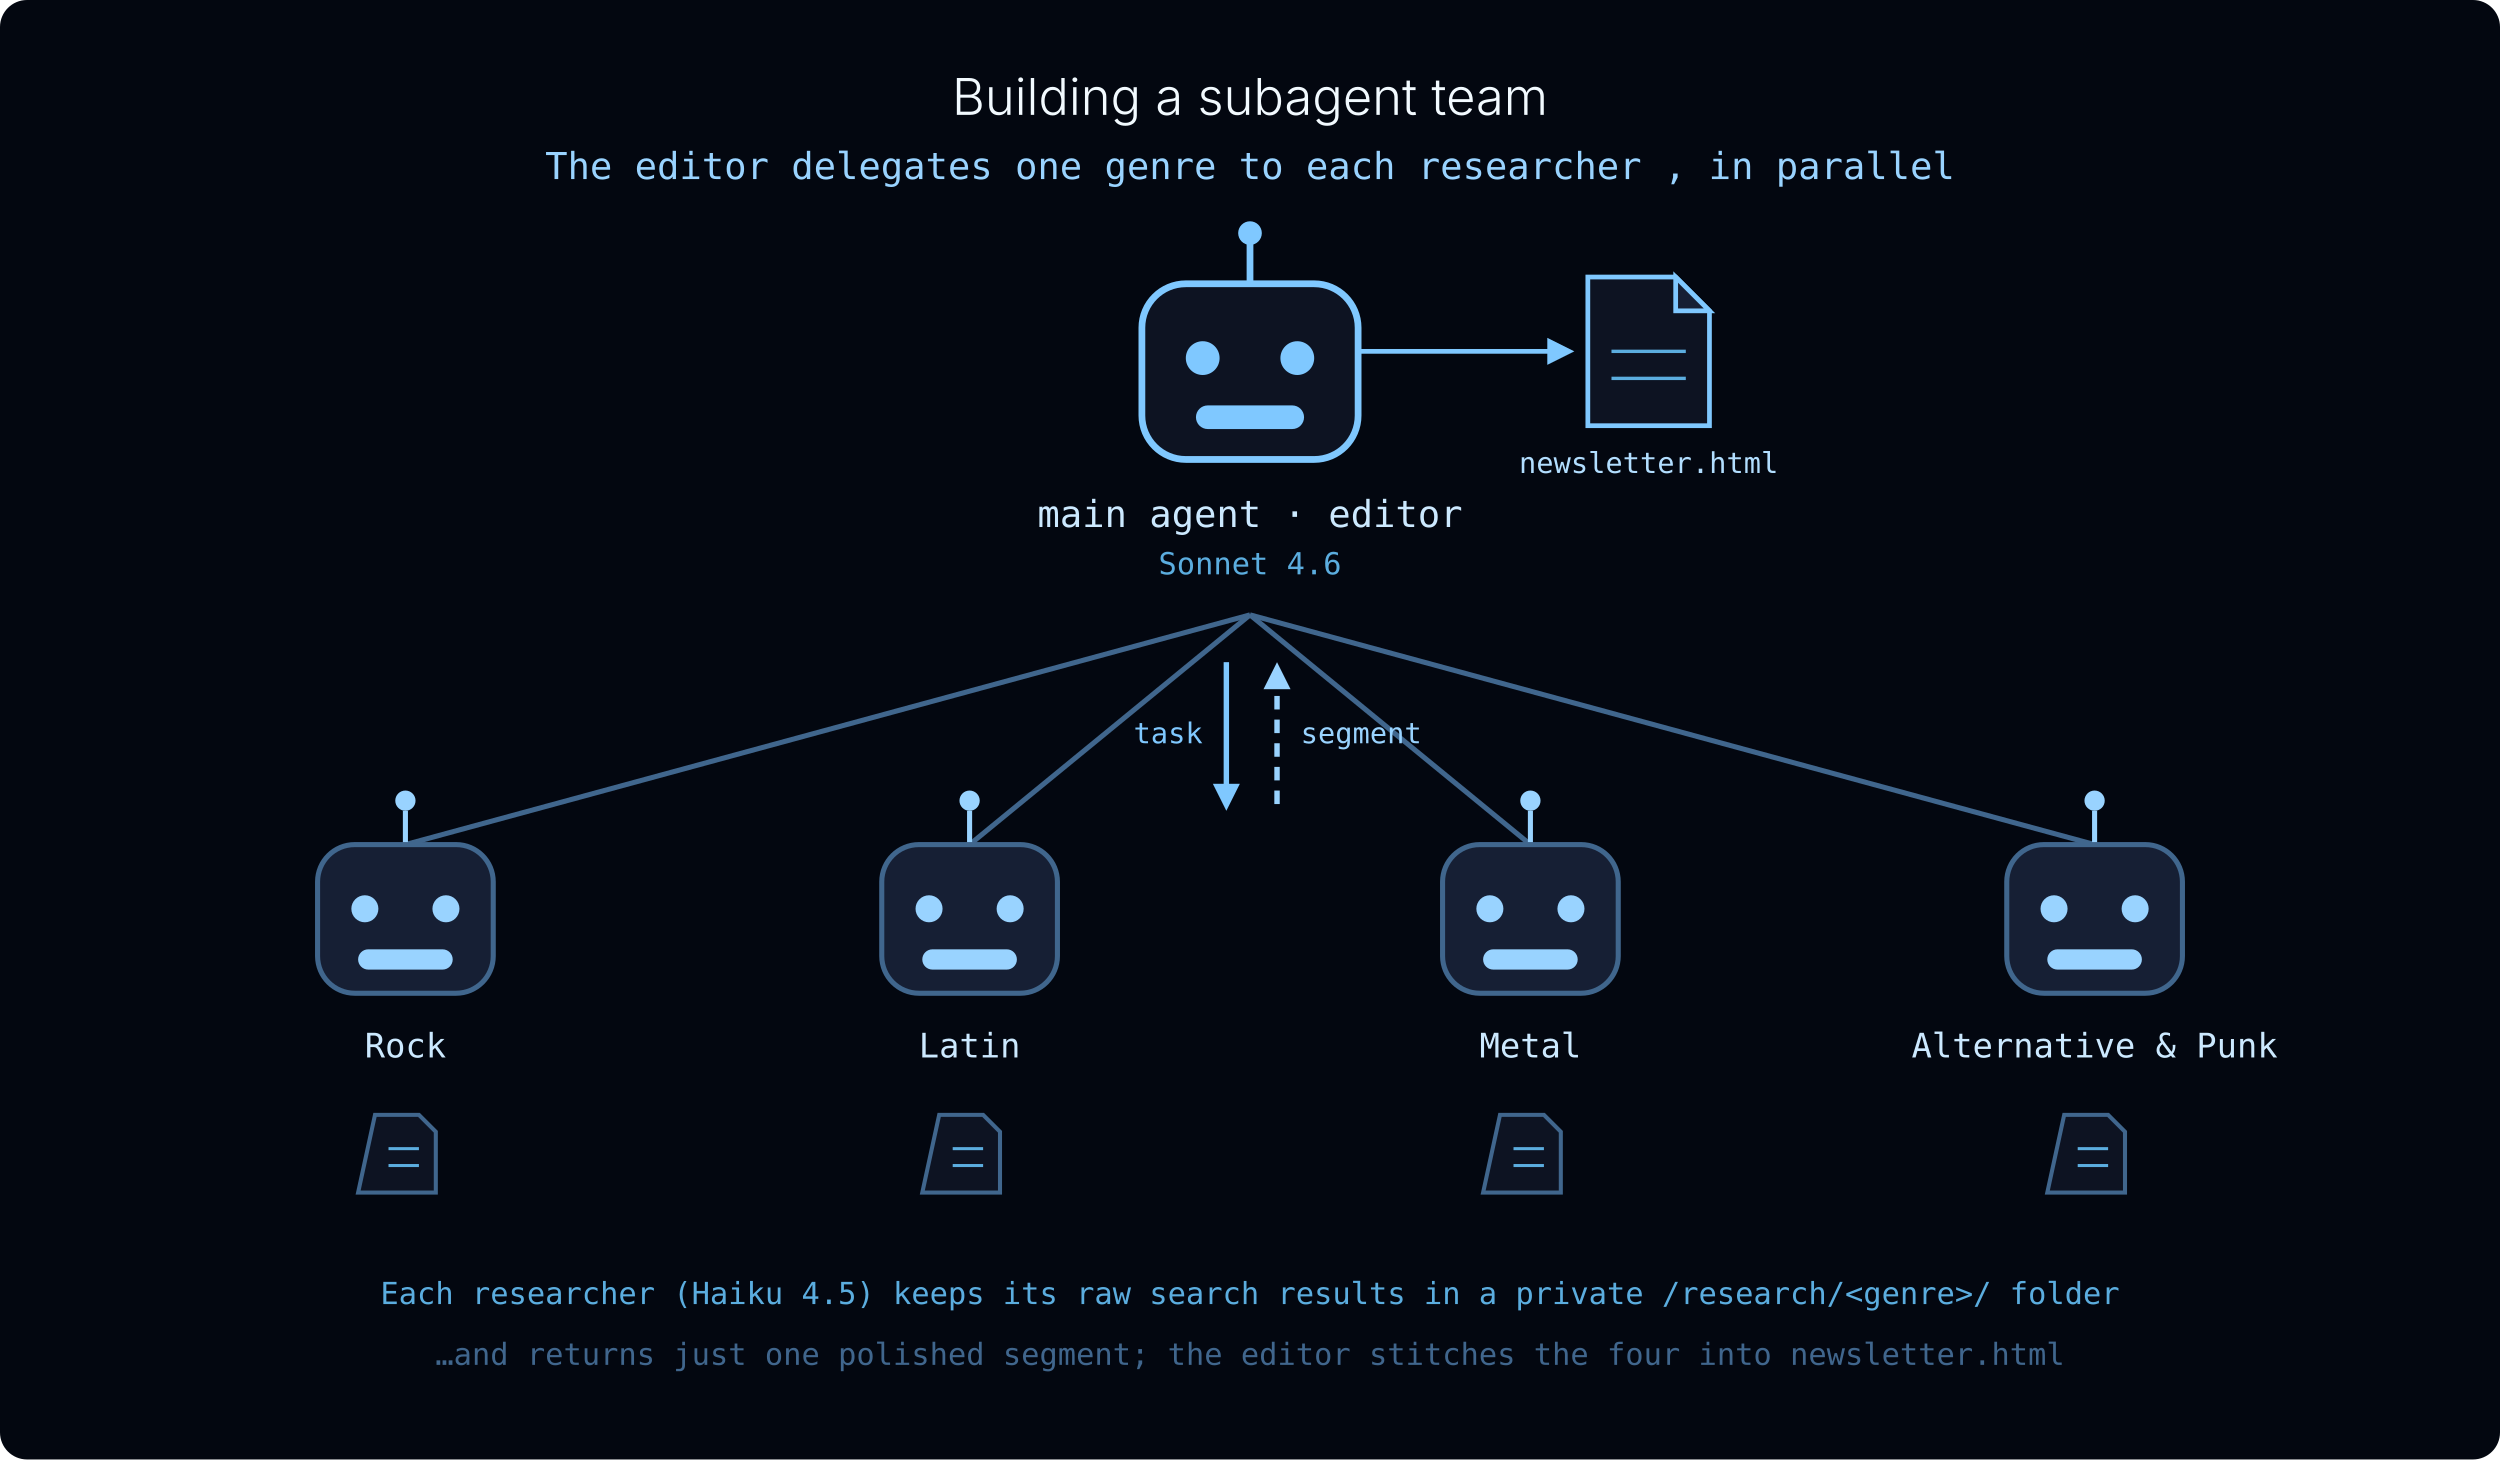
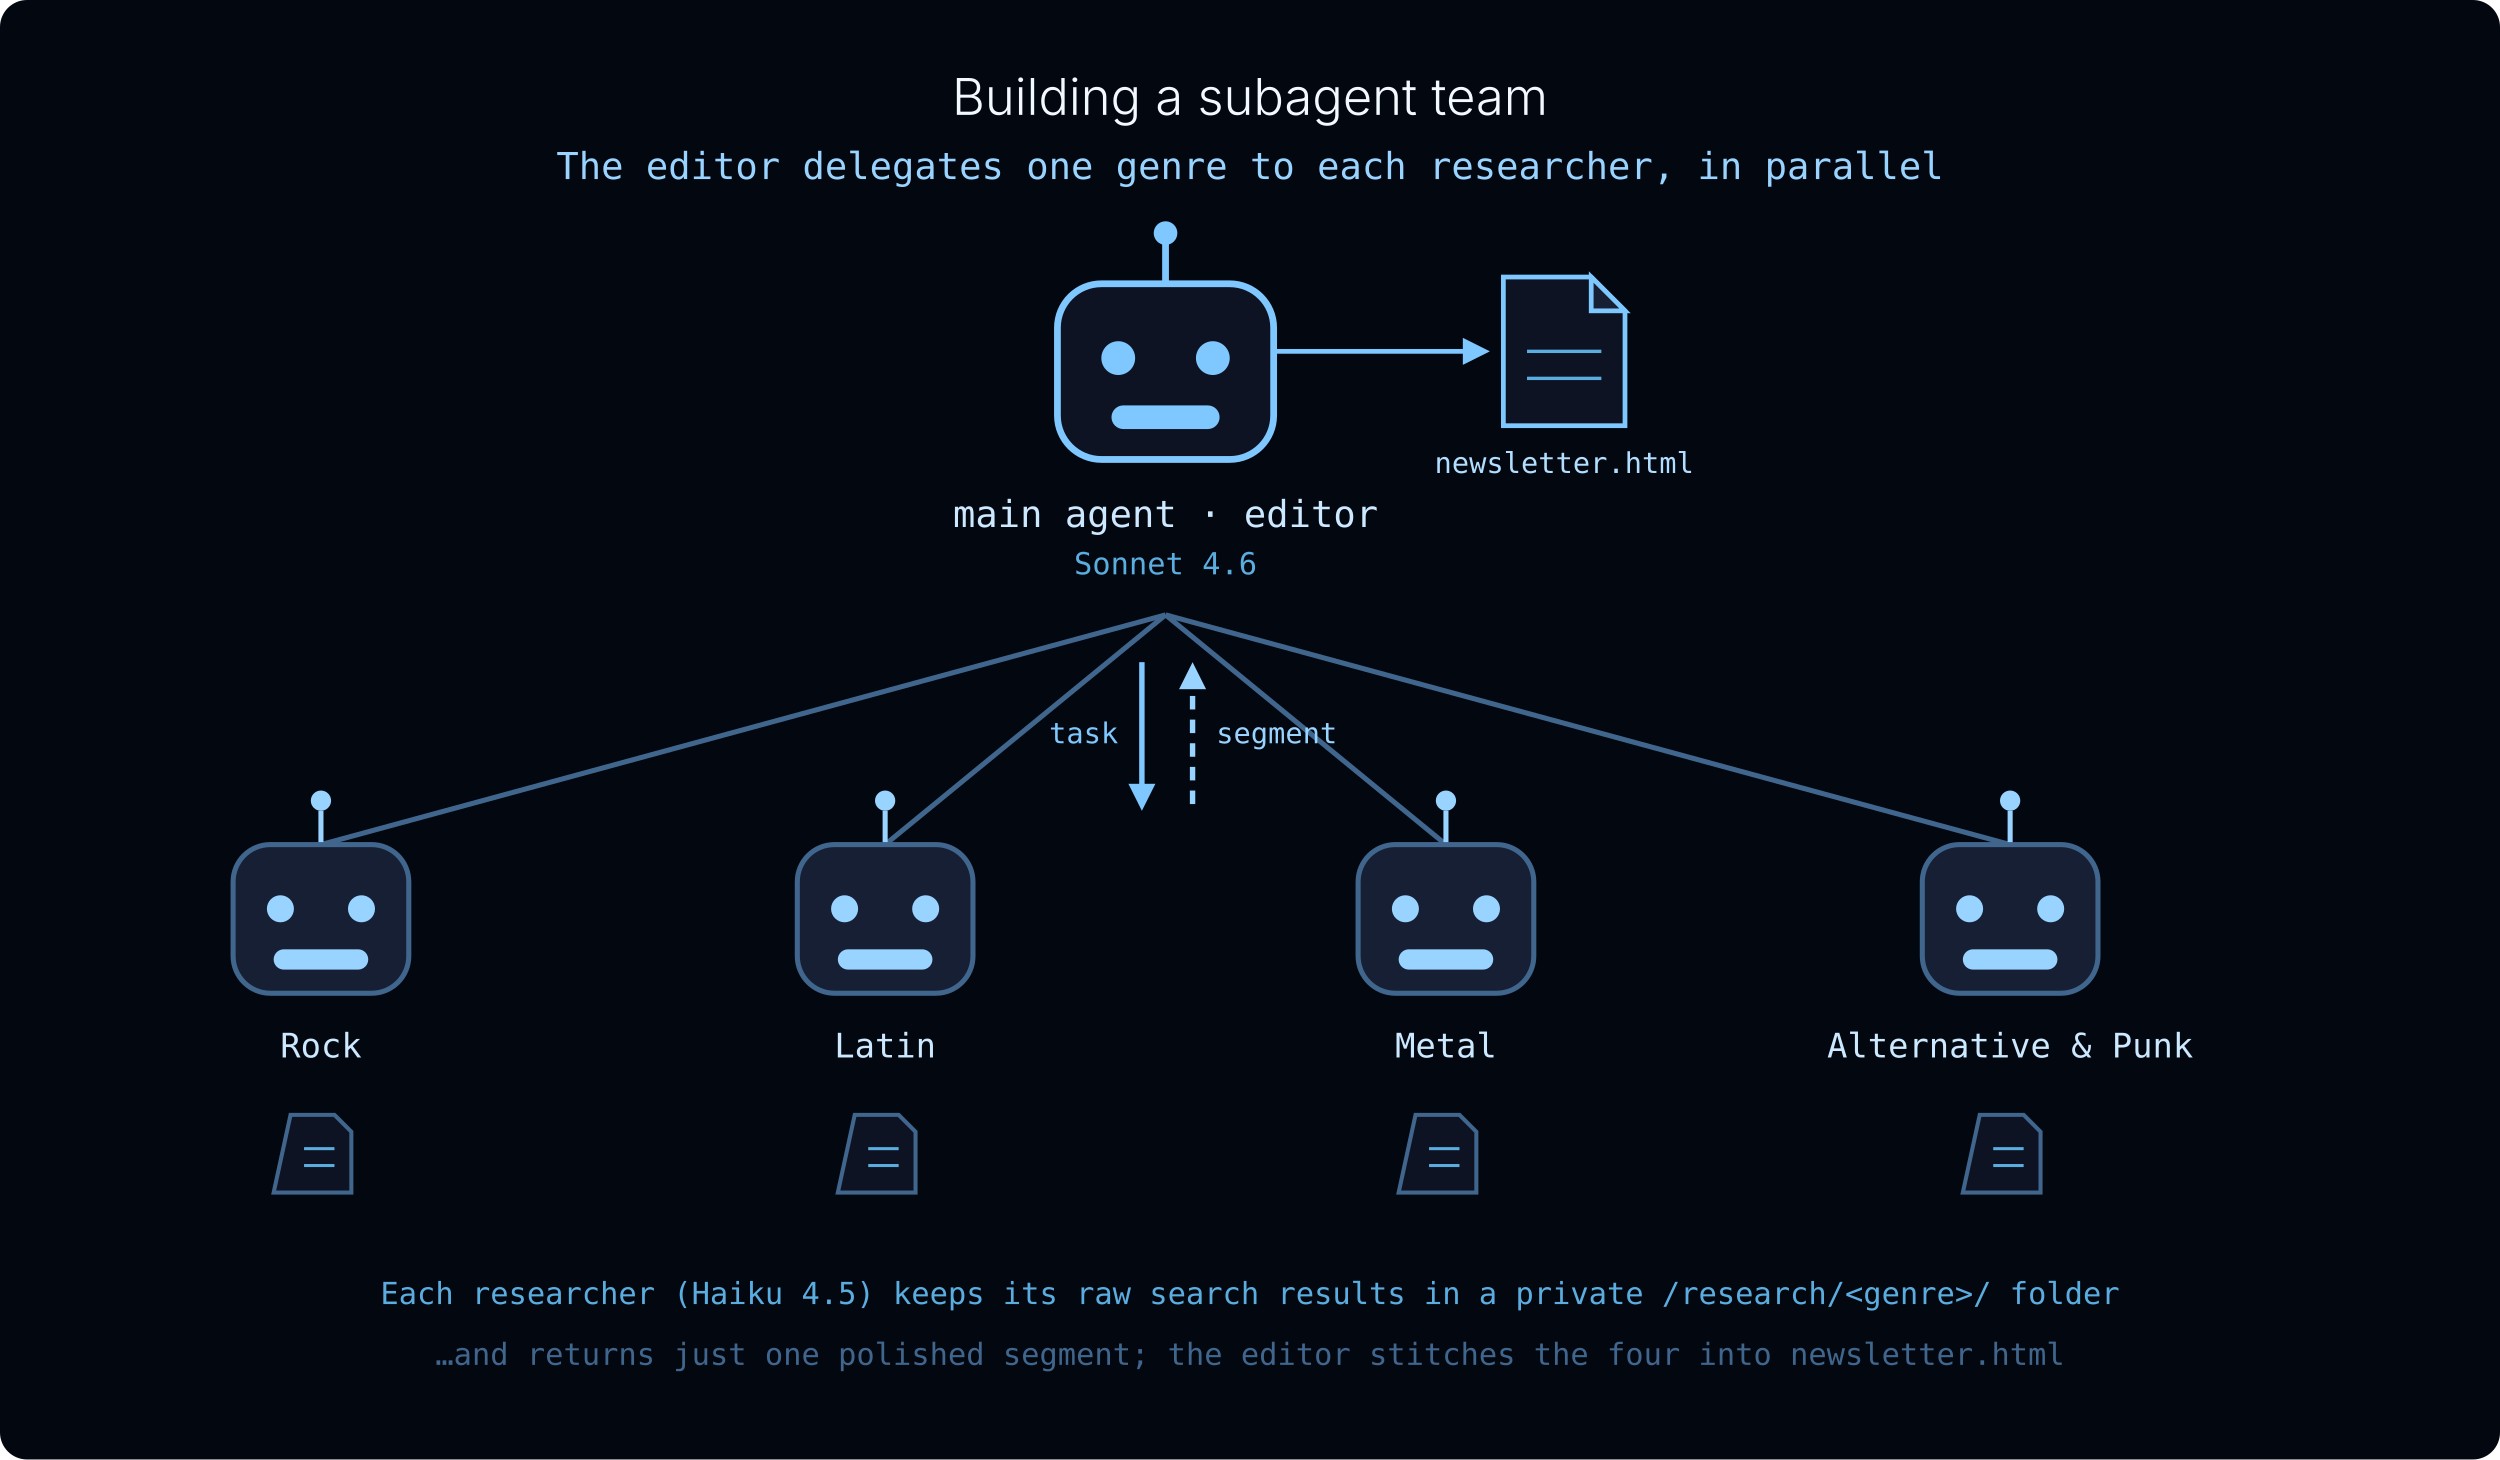
- <svg xmlns="http://www.w3.org/2000/svg" width="740" height="432" font-family="'Inter', -apple-system, BlinkMacSystemFont, 'Segoe UI', sans-serif">
+ <svg xmlns="http://www.w3.org/2000/svg" width="740" height="432" viewBox="0 0 740 432" font-family="'Inter', -apple-system, BlinkMacSystemFont, 'Segoe UI', sans-serif">
  <rect width="740" height="432" fill="#030710" rx="8" />
  <text x="370" y="34" text-anchor="middle" font-size="15" font-weight="300" fill="#F2FAFF">Building a subagent team</text>
-   <text x="370" y="53" text-anchor="middle" font-size="11" fill="#99D3FF" font-family="'IBM Plex Mono', ui-monospace, SFMono-Regular, Menlo, Consolas, monospace">The editor delegates one genre to each researcher , in parallel</text>
-   <line x1="370" y1="182" x2="120" y2="250" stroke="#40668D" stroke-width="1.5" />
-   <line x1="370" y1="182" x2="287" y2="250" stroke="#40668D" stroke-width="1.5" />
-   <line x1="370" y1="182" x2="453" y2="250" stroke="#40668D" stroke-width="1.5" />
-   <line x1="370" y1="182" x2="620" y2="250" stroke="#40668D" stroke-width="1.5" />
-   <line x1="363" y1="196" x2="363" y2="238" stroke="#7FC8FF" stroke-width="1.6" />
-   <polygon points="359,232 363,240 367,232" fill="#7FC8FF" />
-   <text x="356" y="220" text-anchor="end" font-size="8.5" fill="#7FC8FF" font-family="'IBM Plex Mono', ui-monospace, SFMono-Regular, Menlo, Consolas, monospace">task</text>
-   <line x1="378" y1="238" x2="378" y2="196" stroke="#99D3FF" stroke-width="1.6" stroke-dasharray="4 3" />
-   <polygon points="374,204 378,196 382,204" fill="#99D3FF" />
-   <text x="385" y="220" text-anchor="start" font-size="8.5" fill="#99D3FF" font-family="'IBM Plex Mono', ui-monospace, SFMono-Regular, Menlo, Consolas, monospace">segment</text>
-   <g>
-     <line x1="370" y1="72" x2="370" y2="84" stroke="#7FC8FF" stroke-width="2" />
-     <circle cx="370" cy="69" r="3.5" fill="#7FC8FF" />
-     <rect x="338" y="84" width="64" height="52" rx="13" fill="#0D1322" stroke="#7FC8FF" stroke-width="2" />
-     <circle cx="356" cy="106" r="5" fill="#7FC8FF" />
-     <circle cx="384" cy="106" r="5" fill="#7FC8FF" />
-     <rect x="354" y="120" width="32" height="7" rx="3.5" fill="#7FC8FF" />
-     <text x="370" y="156" text-anchor="middle" font-size="11" fill="#CCE9FF" font-family="'IBM Plex Mono', ui-monospace, SFMono-Regular, Menlo, Consolas, monospace">main agent · editor</text>
-     <text x="370" y="170" text-anchor="middle" font-size="9" fill="#5BADDF" font-family="'IBM Plex Mono', ui-monospace, SFMono-Regular, Menlo, Consolas, monospace">Sonnet 4.6</text>
-   </g>
-   <line x1="402" y1="104" x2="464" y2="104" stroke="#7FC8FF" stroke-width="1.4" />
-   <polygon points="458,100 466,104 458,108" fill="#7FC8FF" />
-   <path d="M470,82 h26 l10,10 v34 h-36 z" fill="#0D1322" stroke="#7FC8FF" stroke-width="1.4" />
-   <path d="M496,82 v10 h10 z" fill="#161F34" stroke="#7FC8FF" stroke-width="1.4" />
-   <line x1="477" y1="104" x2="499" y2="104" stroke="#5BADDF" stroke-width="1" />
-   <line x1="477" y1="112" x2="499" y2="112" stroke="#5BADDF" stroke-width="1" />
-   <text x="488" y="140" text-anchor="middle" font-size="8.5" fill="#B2DEFF" font-family="'IBM Plex Mono', ui-monospace, SFMono-Regular, Menlo, Consolas, monospace">newsletter.html</text>
-   <g>
-     <line x1="120" y1="240" x2="120" y2="250" stroke="#99D3FF" stroke-width="1.5" />
-     <circle cx="120" cy="237" r="3" fill="#99D3FF" />
-     <rect x="94" y="250" width="52" height="44" rx="11" fill="#161F34" stroke="#40668D" stroke-width="1.5" />
-     <circle cx="108" cy="269" r="4" fill="#99D3FF" />
-     <circle cx="132" cy="269" r="4" fill="#99D3FF" />
-     <rect x="106" y="281" width="28" height="6" rx="3" fill="#99D3FF" />
-     <line x1="287" y1="240" x2="287" y2="250" stroke="#99D3FF" stroke-width="1.5" />
-     <circle cx="287" cy="237" r="3" fill="#99D3FF" />
-     <rect x="261" y="250" width="52" height="44" rx="11" fill="#161F34" stroke="#40668D" stroke-width="1.5" />
-     <circle cx="275" cy="269" r="4" fill="#99D3FF" />
-     <circle cx="299" cy="269" r="4" fill="#99D3FF" />
-     <rect x="273" y="281" width="28" height="6" rx="3" fill="#99D3FF" />
-     <line x1="453" y1="240" x2="453" y2="250" stroke="#99D3FF" stroke-width="1.5" />
-     <circle cx="453" cy="237" r="3" fill="#99D3FF" />
-     <rect x="427" y="250" width="52" height="44" rx="11" fill="#161F34" stroke="#40668D" stroke-width="1.5" />
-     <circle cx="441" cy="269" r="4" fill="#99D3FF" />
-     <circle cx="465" cy="269" r="4" fill="#99D3FF" />
-     <rect x="439" y="281" width="28" height="6" rx="3" fill="#99D3FF" />
-     <line x1="620" y1="240" x2="620" y2="250" stroke="#99D3FF" stroke-width="1.5" />
-     <circle cx="620" cy="237" r="3" fill="#99D3FF" />
-     <rect x="594" y="250" width="52" height="44" rx="11" fill="#161F34" stroke="#40668D" stroke-width="1.5" />
-     <circle cx="608" cy="269" r="4" fill="#99D3FF" />
-     <circle cx="632" cy="269" r="4" fill="#99D3FF" />
-     <rect x="606" y="281" width="28" height="6" rx="3" fill="#99D3FF" />
-   </g>
-   <g font-size="10" text-anchor="middle" fill="#CCE9FF" font-family="'IBM Plex Mono', ui-monospace, SFMono-Regular, Menlo, Consolas, monospace">
-     <text x="120" y="313">Rock</text>
-     <text x="287" y="313">Latin</text>
-     <text x="453" y="313">Metal</text>
-     <text x="620" y="313">Alternative &amp; Punk</text>
-   </g>
-   <g>
-     <path d="M111,330 h13 l5,5 v18 h-23 z" fill="#0D1322" stroke="#40668D" stroke-width="1.2" />
-     <line x1="115" y1="340" x2="124" y2="340" stroke="#5BADDF" stroke-width="0.9" />
-     <line x1="115" y1="345" x2="124" y2="345" stroke="#5BADDF" stroke-width="0.9" />
-     <path d="M278,330 h13 l5,5 v18 h-23 z" fill="#0D1322" stroke="#40668D" stroke-width="1.2" />
-     <line x1="282" y1="340" x2="291" y2="340" stroke="#5BADDF" stroke-width="0.9" />
-     <line x1="282" y1="345" x2="291" y2="345" stroke="#5BADDF" stroke-width="0.9" />
-     <path d="M444,330 h13 l5,5 v18 h-23 z" fill="#0D1322" stroke="#40668D" stroke-width="1.2" />
-     <line x1="448" y1="340" x2="457" y2="340" stroke="#5BADDF" stroke-width="0.9" />
-     <line x1="448" y1="345" x2="457" y2="345" stroke="#5BADDF" stroke-width="0.9" />
-     <path d="M611,330 h13 l5,5 v18 h-23 z" fill="#0D1322" stroke="#40668D" stroke-width="1.2" />
-     <line x1="615" y1="340" x2="624" y2="340" stroke="#5BADDF" stroke-width="0.9" />
-     <line x1="615" y1="345" x2="624" y2="345" stroke="#5BADDF" stroke-width="0.9" />
+   <text x="370" y="53" text-anchor="middle" font-size="11" fill="#99D3FF" font-family="'IBM Plex Mono', ui-monospace, SFMono-Regular, Menlo, Consolas, monospace">The editor delegates one genre to each researcher, in parallel</text>
+   <g transform="translate(-25,0)">
+     <line x1="370" y1="182" x2="120" y2="250" stroke="#40668D" stroke-width="1.5" />
+     <line x1="370" y1="182" x2="287" y2="250" stroke="#40668D" stroke-width="1.5" />
+     <line x1="370" y1="182" x2="453" y2="250" stroke="#40668D" stroke-width="1.5" />
+     <line x1="370" y1="182" x2="620" y2="250" stroke="#40668D" stroke-width="1.5" />
+     <line x1="363" y1="196" x2="363" y2="238" stroke="#7FC8FF" stroke-width="1.6" />
+     <polygon points="359,232 363,240 367,232" fill="#7FC8FF" />
+     <text x="356" y="220" text-anchor="end" font-size="8.5" fill="#7FC8FF" font-family="'IBM Plex Mono', ui-monospace, SFMono-Regular, Menlo, Consolas, monospace">task</text>
+     <line x1="378" y1="238" x2="378" y2="196" stroke="#99D3FF" stroke-width="1.6" stroke-dasharray="4 3" />
+     <polygon points="374,204 378,196 382,204" fill="#99D3FF" />
+     <text x="385" y="220" text-anchor="start" font-size="8.5" fill="#99D3FF" font-family="'IBM Plex Mono', ui-monospace, SFMono-Regular, Menlo, Consolas, monospace">segment</text>
+     <g>
+       <line x1="370" y1="72" x2="370" y2="84" stroke="#7FC8FF" stroke-width="2" />
+       <circle cx="370" cy="69" r="3.5" fill="#7FC8FF" />
+       <rect x="338" y="84" width="64" height="52" rx="13" fill="#0D1322" stroke="#7FC8FF" stroke-width="2" />
+       <circle cx="356" cy="106" r="5" fill="#7FC8FF" />
+       <circle cx="384" cy="106" r="5" fill="#7FC8FF" />
+       <rect x="354" y="120" width="32" height="7" rx="3.5" fill="#7FC8FF" />
+       <text x="370" y="156" text-anchor="middle" font-size="11" fill="#CCE9FF" font-family="'IBM Plex Mono', ui-monospace, SFMono-Regular, Menlo, Consolas, monospace">main agent · editor</text>
+       <text x="370" y="170" text-anchor="middle" font-size="9" fill="#5BADDF" font-family="'IBM Plex Mono', ui-monospace, SFMono-Regular, Menlo, Consolas, monospace">Sonnet 4.6</text>
+     </g>
+     <line x1="402" y1="104" x2="464" y2="104" stroke="#7FC8FF" stroke-width="1.4" />
+     <polygon points="458,100 466,104 458,108" fill="#7FC8FF" />
+     <path d="M470,82 h26 l10,10 v34 h-36 z" fill="#0D1322" stroke="#7FC8FF" stroke-width="1.4" />
+     <path d="M496,82 v10 h10 z" fill="#161F34" stroke="#7FC8FF" stroke-width="1.4" />
+     <line x1="477" y1="104" x2="499" y2="104" stroke="#5BADDF" stroke-width="1" />
+     <line x1="477" y1="112" x2="499" y2="112" stroke="#5BADDF" stroke-width="1" />
+     <text x="488" y="140" text-anchor="middle" font-size="8.5" fill="#B2DEFF" font-family="'IBM Plex Mono', ui-monospace, SFMono-Regular, Menlo, Consolas, monospace">newsletter.html</text>
+     <g>
+       <line x1="120" y1="240" x2="120" y2="250" stroke="#99D3FF" stroke-width="1.5" />
+       <circle cx="120" cy="237" r="3" fill="#99D3FF" />
+       <rect x="94" y="250" width="52" height="44" rx="11" fill="#161F34" stroke="#40668D" stroke-width="1.5" />
+       <circle cx="108" cy="269" r="4" fill="#99D3FF" />
+       <circle cx="132" cy="269" r="4" fill="#99D3FF" />
+       <rect x="106" y="281" width="28" height="6" rx="3" fill="#99D3FF" />
+       <line x1="287" y1="240" x2="287" y2="250" stroke="#99D3FF" stroke-width="1.5" />
+       <circle cx="287" cy="237" r="3" fill="#99D3FF" />
+       <rect x="261" y="250" width="52" height="44" rx="11" fill="#161F34" stroke="#40668D" stroke-width="1.5" />
+       <circle cx="275" cy="269" r="4" fill="#99D3FF" />
+       <circle cx="299" cy="269" r="4" fill="#99D3FF" />
+       <rect x="273" y="281" width="28" height="6" rx="3" fill="#99D3FF" />
+       <line x1="453" y1="240" x2="453" y2="250" stroke="#99D3FF" stroke-width="1.5" />
+       <circle cx="453" cy="237" r="3" fill="#99D3FF" />
+       <rect x="427" y="250" width="52" height="44" rx="11" fill="#161F34" stroke="#40668D" stroke-width="1.5" />
+       <circle cx="441" cy="269" r="4" fill="#99D3FF" />
+       <circle cx="465" cy="269" r="4" fill="#99D3FF" />
+       <rect x="439" y="281" width="28" height="6" rx="3" fill="#99D3FF" />
+       <line x1="620" y1="240" x2="620" y2="250" stroke="#99D3FF" stroke-width="1.5" />
+       <circle cx="620" cy="237" r="3" fill="#99D3FF" />
+       <rect x="594" y="250" width="52" height="44" rx="11" fill="#161F34" stroke="#40668D" stroke-width="1.5" />
+       <circle cx="608" cy="269" r="4" fill="#99D3FF" />
+       <circle cx="632" cy="269" r="4" fill="#99D3FF" />
+       <rect x="606" y="281" width="28" height="6" rx="3" fill="#99D3FF" />
+     </g>
+     <g font-size="10" text-anchor="middle" fill="#CCE9FF" font-family="'IBM Plex Mono', ui-monospace, SFMono-Regular, Menlo, Consolas, monospace">
+       <text x="120" y="313">Rock</text>
+       <text x="287" y="313">Latin</text>
+       <text x="453" y="313">Metal</text>
+       <text x="620" y="313">Alternative &amp; Punk</text>
+     </g>
+     <g>
+       <path d="M111,330 h13 l5,5 v18 h-23 z" fill="#0D1322" stroke="#40668D" stroke-width="1.2" />
+       <line x1="115" y1="340" x2="124" y2="340" stroke="#5BADDF" stroke-width="0.9" />
+       <line x1="115" y1="345" x2="124" y2="345" stroke="#5BADDF" stroke-width="0.9" />
+       <path d="M278,330 h13 l5,5 v18 h-23 z" fill="#0D1322" stroke="#40668D" stroke-width="1.2" />
+       <line x1="282" y1="340" x2="291" y2="340" stroke="#5BADDF" stroke-width="0.9" />
+       <line x1="282" y1="345" x2="291" y2="345" stroke="#5BADDF" stroke-width="0.9" />
+       <path d="M444,330 h13 l5,5 v18 h-23 z" fill="#0D1322" stroke="#40668D" stroke-width="1.2" />
+       <line x1="448" y1="340" x2="457" y2="340" stroke="#5BADDF" stroke-width="0.9" />
+       <line x1="448" y1="345" x2="457" y2="345" stroke="#5BADDF" stroke-width="0.9" />
+       <path d="M611,330 h13 l5,5 v18 h-23 z" fill="#0D1322" stroke="#40668D" stroke-width="1.2" />
+       <line x1="615" y1="340" x2="624" y2="340" stroke="#5BADDF" stroke-width="0.9" />
+       <line x1="615" y1="345" x2="624" y2="345" stroke="#5BADDF" stroke-width="0.9" />
+     </g>
  </g>
  <text x="370" y="386" text-anchor="middle" font-size="9" fill="#5BADDF" font-family="'IBM Plex Mono', ui-monospace, SFMono-Regular, Menlo, Consolas, monospace">Each researcher (Haiku 4.5) keeps its raw search results in a private /research/&lt;genre&gt;/ folder</text>
  <text x="370" y="404" text-anchor="middle" font-size="9" fill="#40668D" font-family="'IBM Plex Mono', ui-monospace, SFMono-Regular, Menlo, Consolas, monospace">…and returns just one polished segment; the editor stitches the four into newsletter.html</text>
</svg>
